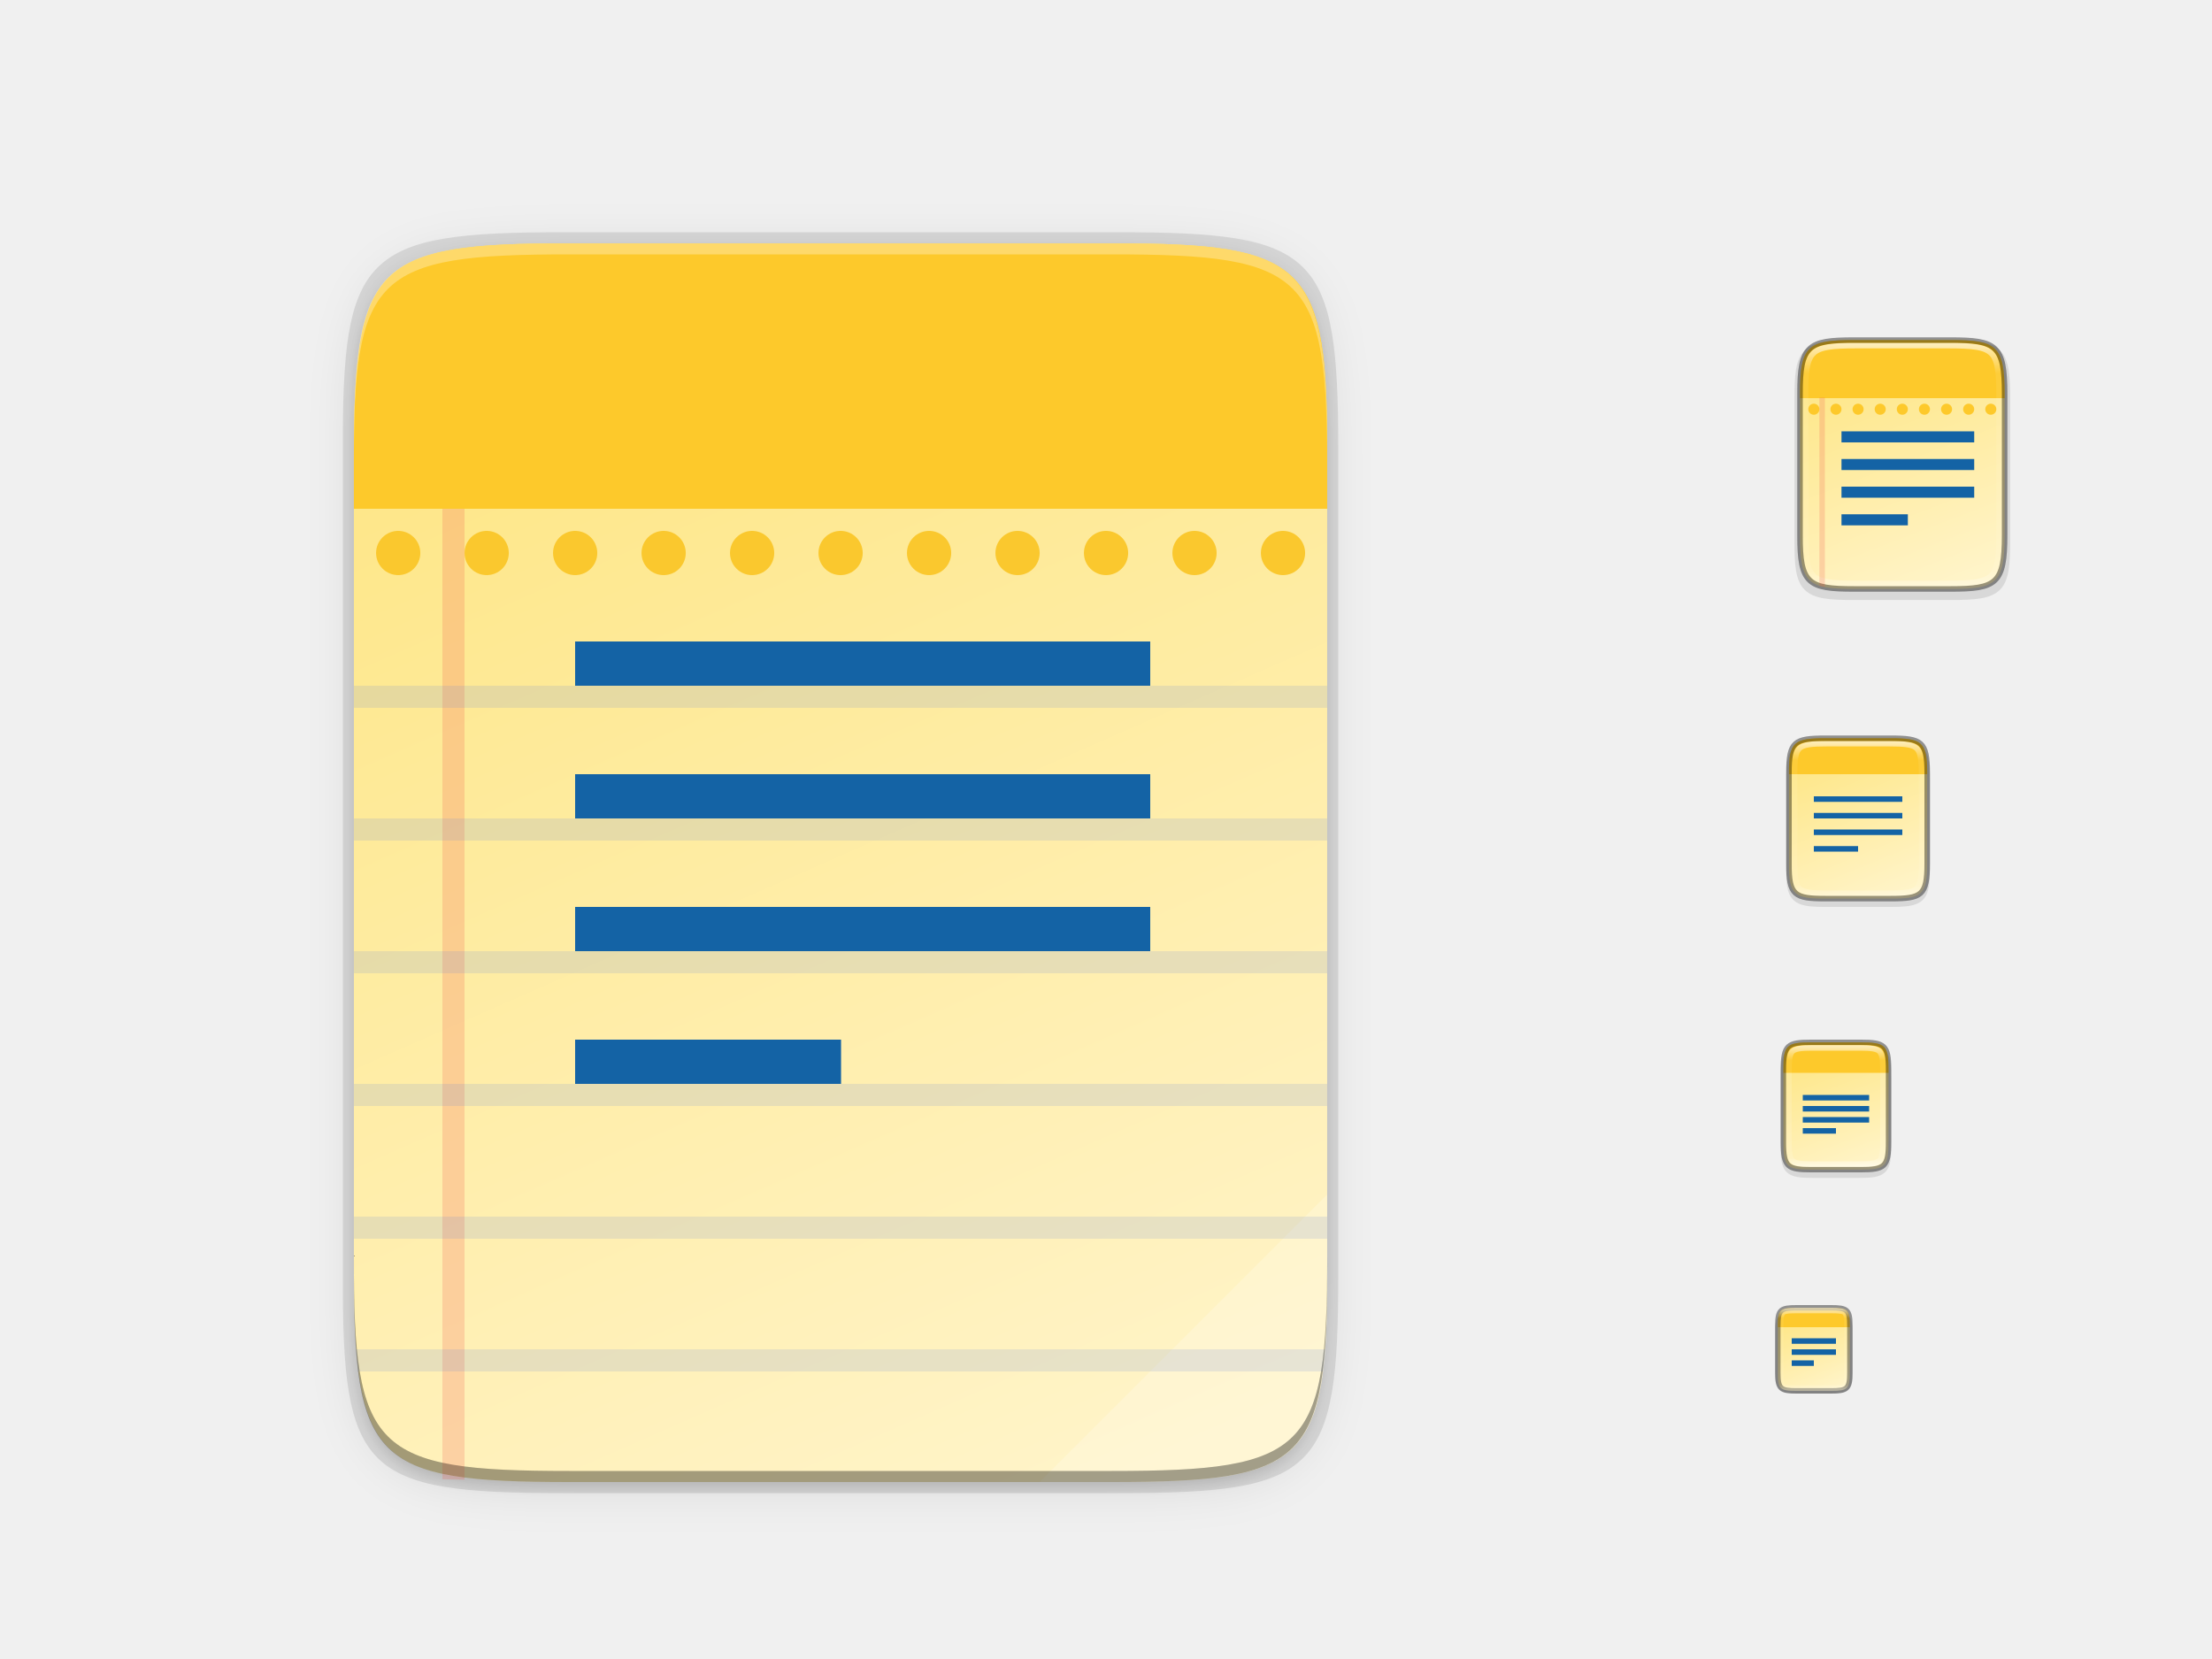
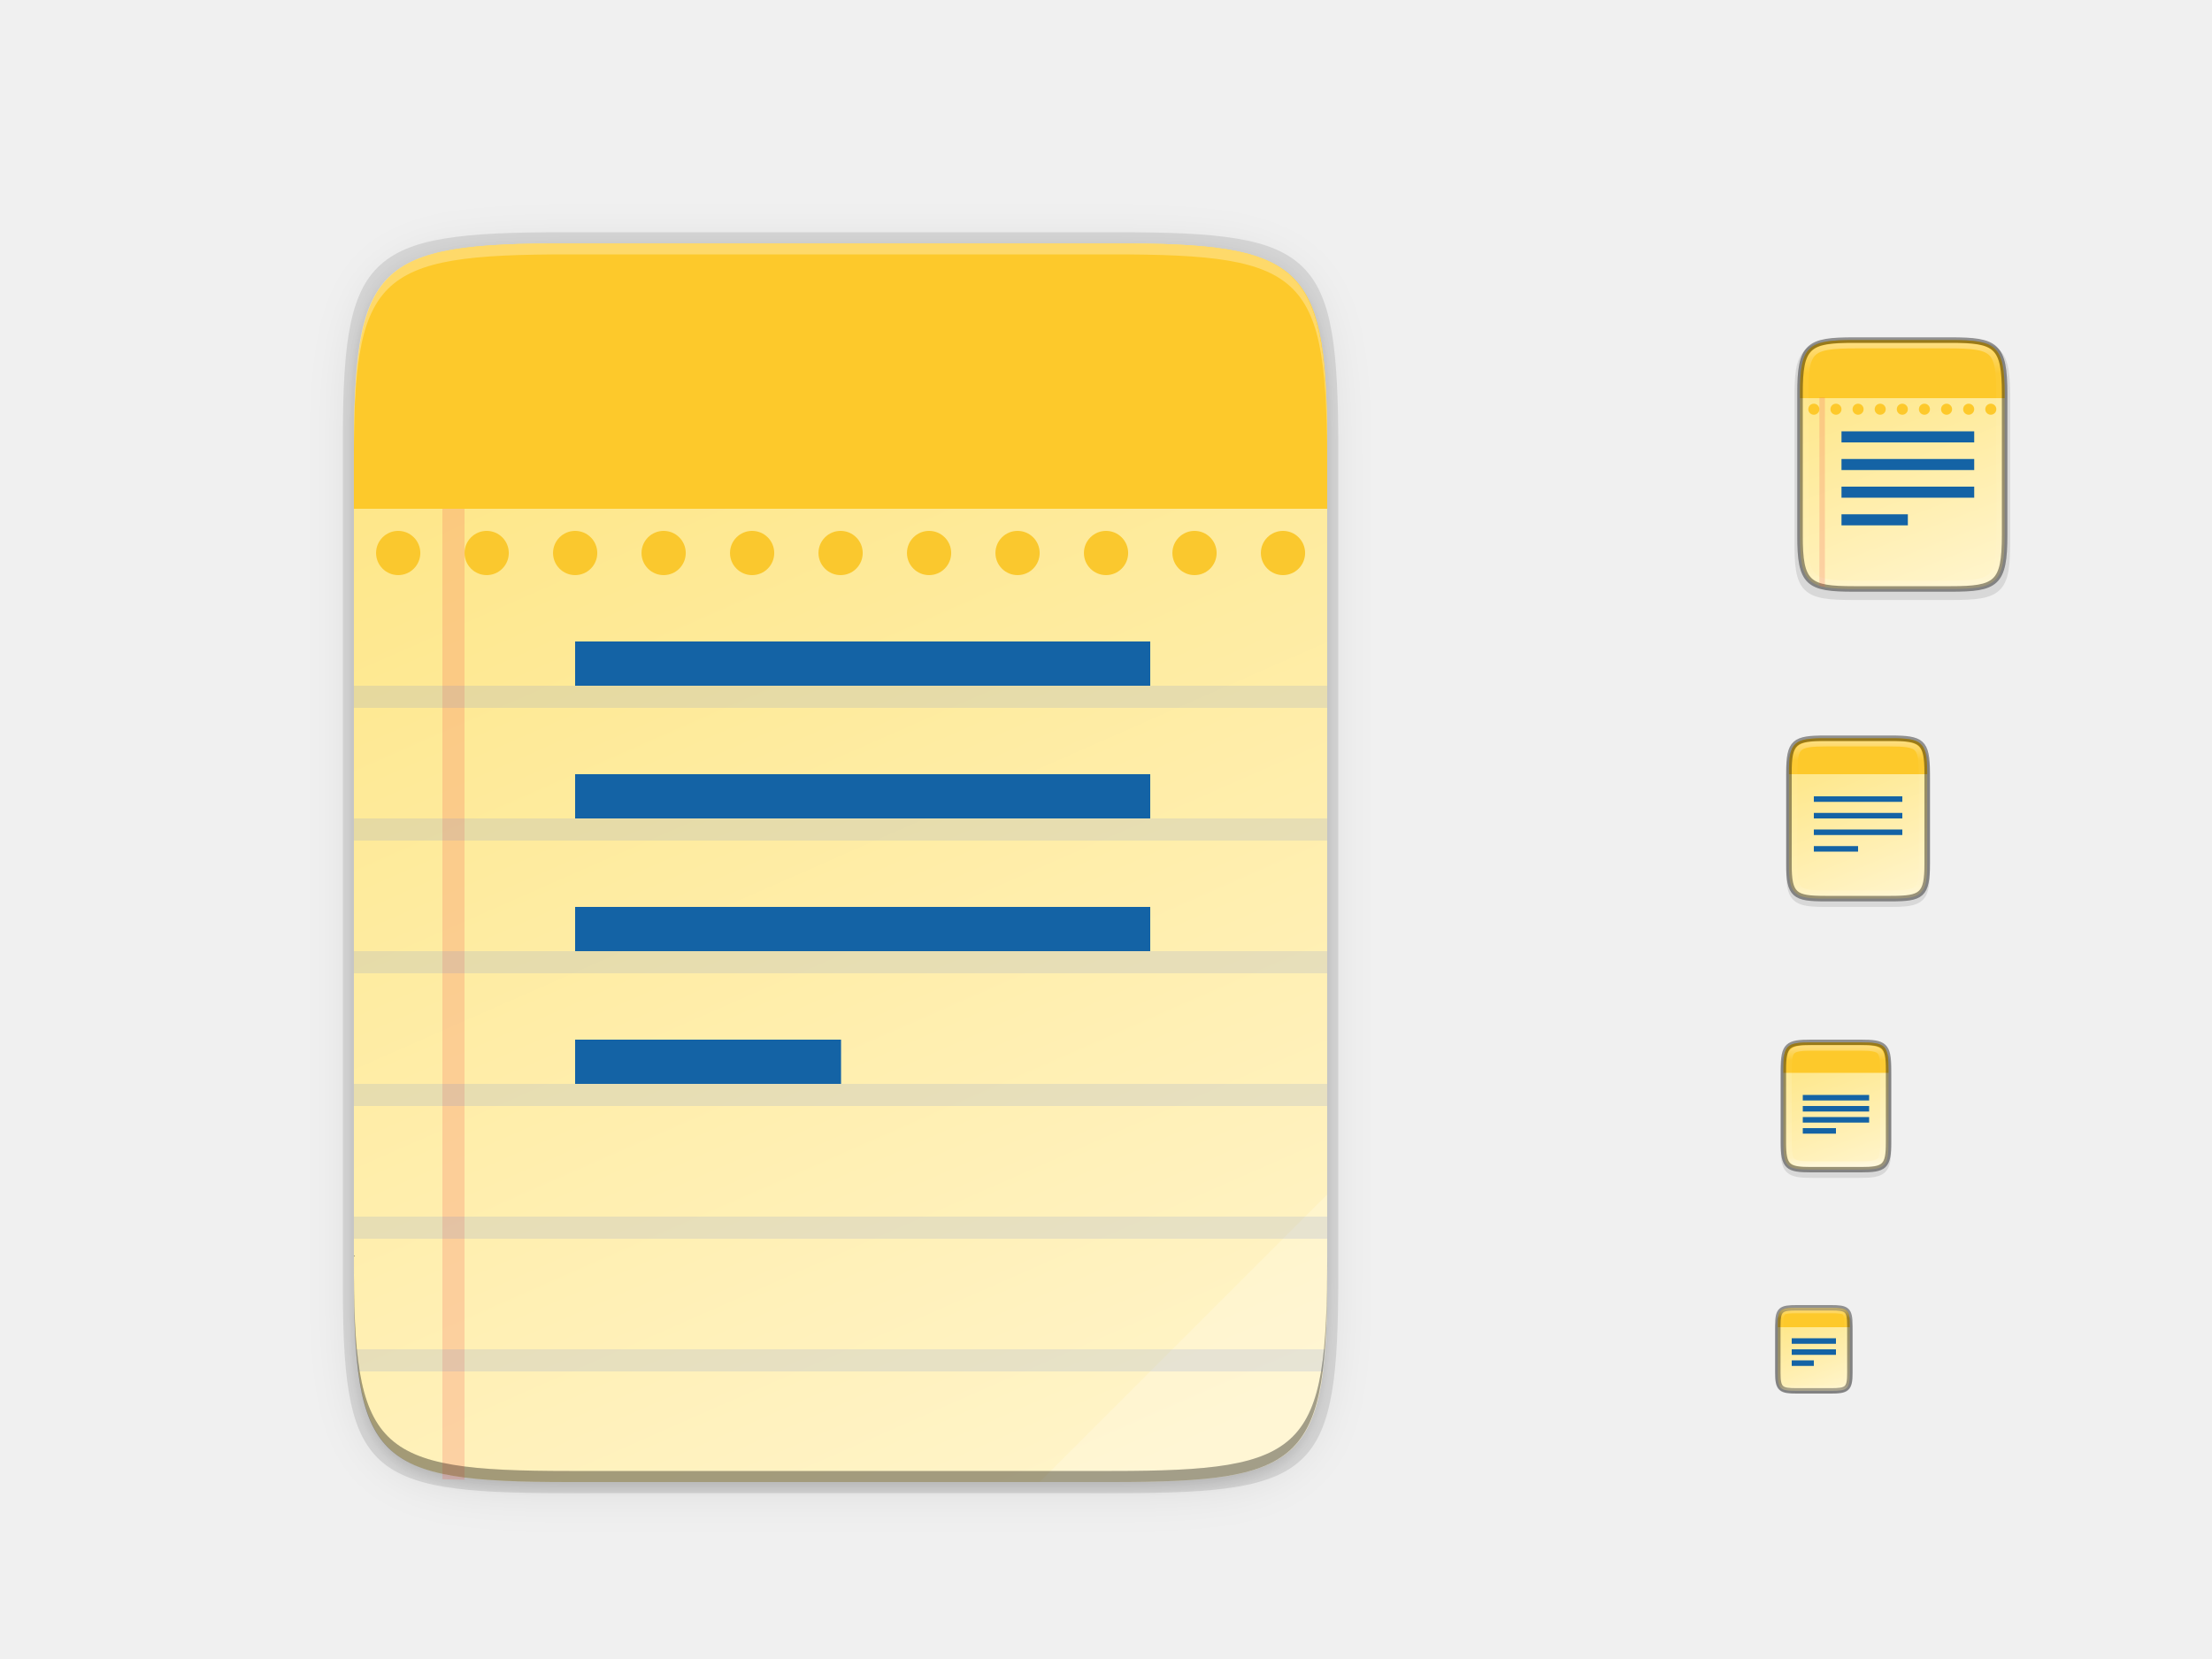
<svg xmlns="http://www.w3.org/2000/svg" xmlns:xlink="http://www.w3.org/1999/xlink" width="400" height="300" id="svg11300" version="1.0" style="display:inline;enable-background:new">
  <defs id="defs3">
    <filter style="color-interpolation-filters:sRGB" id="filter4346" x="-0.014" width="1.029" y="-0.011" height="1.023">
      <feGaussianBlur stdDeviation="2.12" id="feGaussianBlur4348" />
    </filter>
    <filter style="color-interpolation-filters:sRGB" id="filter4380" x="-0.058" width="1.116" y="-0.045" height="1.091">
      <feGaussianBlur stdDeviation="8.48" id="feGaussianBlur4382" />
    </filter>
    <linearGradient id="linearGradient927">
      <stop style="stop-color:#ffffff;stop-opacity:1;" offset="0" id="stop923" />
      <stop id="stop933" offset="0.125" style="stop-color:#ffffff;stop-opacity:0.098" />
      <stop id="stop931" offset="0.925" style="stop-color:#ffffff;stop-opacity:0.098" />
      <stop style="stop-color:#ffffff;stop-opacity:0.498" offset="1" id="stop925" />
    </linearGradient>
    <clipPath clipPathUnits="userSpaceOnUse" id="clipPath994">
      <path style="color:#000000;display:inline;overflow:visible;visibility:visible;fill:#cdcdcd;fill-opacity:1;fill-rule:nonzero;stroke:none;stroke-width:2;stroke-miterlimit:4;stroke-dasharray:none;stroke-opacity:1;marker:none;enable-background:accumulate" d="m 335.731,62 c -8.824,0 -9.774,0.906 -9.73,9.748 V 84 96.252 c -0.043,8.842 0.906,9.748 9.73,9.748 h 16.539 c 8.824,0 9.73,-0.906 9.73,-9.748 V 84 71.748 C 362.001,62.906 361.094,62 352.27,62 Z" id="path996" />
    </clipPath>
    <linearGradient xlink:href="#linearGradient927" id="linearGradient1004" x1="344" y1="62" x2="344" y2="106" gradientUnits="userSpaceOnUse" />
    <linearGradient xlink:href="#linearGradient4221" id="linearGradient916" gradientUnits="userSpaceOnUse" gradientTransform="matrix(0,-0.05921519,0.05978336,0,313.2699,214.6363)" x1="441.379" y1="240.303" x2="52.966" y2="386.308" />
    <linearGradient xlink:href="#linearGradient4221" id="linearGradient920" gradientUnits="userSpaceOnUse" gradientTransform="matrix(0,-0.0386186,0.03904659,0,315.4715,253.5455)" x1="441.379" y1="240.282" x2="52.965" y2="401.43" />
    <clipPath clipPathUnits="userSpaceOnUse" id="clipPath971">
      <path style="color:#000000;display:inline;overflow:visible;visibility:visible;opacity:1;fill:#46a926;fill-opacity:1;fill-rule:nonzero;stroke:none;stroke-width:2;stroke-miterlimit:4;stroke-dasharray:none;stroke-opacity:1;marker:none;enable-background:accumulate" d="m 327.865,189 c -4.412,0 -4.887,0.453 -4.865,4.874 V 200 206.126 C 322.978,210.547 323.453,211 327.865,211 h 8.27 C 340.547,211 341,210.547 341,206.126 V 200 193.874 C 341,189.453 340.547,189 336.135,189 Z" id="path973" />
    </clipPath>
    <linearGradient xlink:href="#linearGradient927" id="linearGradient981" x1="332" y1="189" x2="332" y2="211" gradientUnits="userSpaceOnUse" />
    <clipPath clipPathUnits="userSpaceOnUse" id="clipPath983">
      <path id="path985" d="m 325.096,237 c -2.808,0 -3.11,0.288 -3.096,3.102 V 244 v 3.898 c -0.014,2.813 0.288,3.102 3.096,3.102 h 5.808 C 333.712,251 334,250.712 334,247.898 V 244 240.102 C 334,237.288 333.712,237 330.904,237 Z" style="color:#000000;display:inline;overflow:visible;visibility:visible;opacity:1;fill:#46a926;fill-opacity:1;fill-rule:nonzero;stroke:none;stroke-width:2;stroke-miterlimit:4;stroke-dasharray:none;stroke-opacity:1;marker:none;enable-background:accumulate" />
    </clipPath>
    <linearGradient xlink:href="#linearGradient927" id="linearGradient993" x1="328" y1="237" x2="328" y2="251" gradientUnits="userSpaceOnUse" />
    <linearGradient xlink:href="#linearGradient4221" id="linearGradient3194" x1="335.232" y1="61.5" x2="352.27" y2="106" gradientUnits="userSpaceOnUse" />
    <linearGradient xlink:href="#linearGradient927" id="linearGradient1004-8" x1="344" y1="62" x2="344" y2="106" gradientUnits="userSpaceOnUse" />
    <clipPath clipPathUnits="userSpaceOnUse" id="clipPath994-1">
      <path style="color:#000000;display:inline;overflow:visible;visibility:visible;fill:#cdcdcd;fill-opacity:1;fill-rule:nonzero;stroke:none;stroke-width:2;stroke-miterlimit:4;stroke-dasharray:none;stroke-opacity:1;marker:none;enable-background:accumulate" d="m 335.731,62 c -8.824,0 -9.774,0.906 -9.73,9.748 V 84 96.252 c -0.043,8.842 0.906,9.748 9.73,9.748 h 16.539 c 8.824,0 9.73,-0.906 9.73,-9.748 V 84 71.748 C 362.001,62.906 361.094,62 352.27,62 Z" id="path996-8" />
    </clipPath>
    <linearGradient xlink:href="#linearGradient4221" id="linearGradient3257" x1="330.075" y1="133.5" x2="341.926" y2="162.5" gradientUnits="userSpaceOnUse" />
    <linearGradient xlink:href="#linearGradient4221" id="linearGradient7182" x1="101.812" y1="42" x2="201.072" y2="268" gradientUnits="userSpaceOnUse" />
    <clipPath clipPathUnits="userSpaceOnUse" id="clipPath994-6">
      <path style="color:#000000;display:inline;overflow:visible;visibility:visible;fill:#cdcdcd;fill-opacity:1;fill-rule:nonzero;stroke:none;stroke-width:2;stroke-miterlimit:4;stroke-dasharray:none;stroke-opacity:1;marker:none;enable-background:accumulate" d="m 335.731,62 c -8.824,0 -9.774,0.906 -9.73,9.748 V 84 96.252 c -0.043,8.842 0.906,9.748 9.73,9.748 h 16.539 c 8.824,0 9.73,-0.906 9.73,-9.748 V 84 71.748 C 362.001,62.906 361.094,62 352.27,62 Z" id="path996-1" />
    </clipPath>
    <clipPath clipPathUnits="userSpaceOnUse" id="clipPath971-4">
      <path style="color:#000000;display:inline;overflow:visible;visibility:visible;opacity:1;fill:#46a926;fill-opacity:1;fill-rule:nonzero;stroke:none;stroke-width:2;stroke-miterlimit:4;stroke-dasharray:none;stroke-opacity:1;marker:none;enable-background:accumulate" d="m 327.865,189 c -4.412,0 -4.887,0.453 -4.865,4.874 V 200 206.126 C 322.978,210.547 323.453,211 327.865,211 h 8.27 C 340.547,211 341,210.547 341,206.126 V 200 193.874 C 341,189.453 340.547,189 336.135,189 Z" id="path973-6" />
    </clipPath>
    <linearGradient xlink:href="#linearGradient927" id="linearGradient9916" gradientUnits="userSpaceOnUse" x1="344" y1="62" x2="344" y2="106" />
    <linearGradient xlink:href="#linearGradient927" id="linearGradient9918" gradientUnits="userSpaceOnUse" x1="332" y1="189" x2="332" y2="211" />
    <linearGradient id="linearGradient4221">
      <stop style="stop-color:#fee581;stop-opacity:1" offset="0" id="stop4223" />
      <stop style="stop-color:#fff4c9;stop-opacity:1" offset="1" id="stop4225" />
    </linearGradient>
  </defs>
  <g style="display:inline" id="layer1">
    <g style="display:none" id="layer7">
      <text y="-8.255" xml:space="preserve" x="19.007" style="font-style:normal;font-variant:normal;font-weight:normal;font-stretch:normal;line-height:0%;font-family:'DejaVu Sans';-inkscape-font-specification:'DejaVu Sans';display:inline;fill:#000000;fill-opacity:1;stroke:none;enable-background:new" id="context">
        <tspan style="font-style:normal;font-variant:normal;font-weight:normal;font-stretch:normal;font-size:18px;line-height:1.25;font-family:'DejaVu Sans';-inkscape-font-specification:'DejaVu Sans'" y="-8.255" x="19.007" id="tspan3933">apps</tspan>
      </text>
      <text y="-8.255" xml:space="preserve" x="146.488" style="font-style:normal;font-variant:normal;font-weight:bold;font-stretch:normal;line-height:0%;font-family:'DejaVu Sans';-inkscape-font-specification:'DejaVu Sans Bold';text-align:start;writing-mode:lr-tb;text-anchor:start;display:inline;fill:#000000;fill-opacity:1;stroke:none;enable-background:new" id="icon-name">
        <tspan style="font-style:normal;font-variant:normal;font-weight:bold;font-stretch:normal;font-size:18px;line-height:1.25;font-family:'DejaVu Sans';-inkscape-font-specification:'DejaVu Sans Bold'" y="-8.255" x="146.488" id="tspan3937">notes-app</tspan>
      </text>
      <rect style="display:inline;overflow:visible;visibility:visible;fill:#cdcdcd;fill-opacity:1;fill-rule:nonzero;stroke:none;stroke-width:2;marker:none;enable-background:accumulate" id="rect16x16" width="16" height="16" x="320" y="236" />
      <rect style="display:inline;overflow:visible;visibility:visible;fill:#cdcdcd;fill-opacity:1;fill-rule:nonzero;stroke:none;stroke-width:2;marker:none;enable-background:accumulate" id="rect24x24" width="24" height="24" x="320" y="188" />
      <rect style="display:inline;overflow:visible;visibility:visible;fill:#cdcdcd;fill-opacity:1;fill-rule:nonzero;stroke:none;stroke-width:2;marker:none;enable-background:accumulate" id="rect32x32" width="32" height="32" x="320" y="132" />
      <rect y="60" x="320" height="48" width="48" id="rect48x48" style="display:inline;overflow:visible;visibility:visible;fill:#cdcdcd;fill-opacity:1;fill-rule:nonzero;stroke:none;stroke-width:2;marker:none;enable-background:accumulate" />
      <rect style="display:inline;overflow:visible;visibility:visible;fill:#cdcdcd;fill-opacity:1;fill-rule:nonzero;stroke:none;stroke-width:2;marker:none;enable-background:accumulate" id="rect3951" width="256" height="256" x="24" y="28" />
      <path id="path990" d="m 335.731,62 c -8.824,0 -9.774,0.906 -9.73,9.748 V 84 96.252 c -0.043,8.842 0.906,9.748 9.73,9.748 h 16.539 c 8.824,0 9.73,-0.906 9.73,-9.748 V 84 71.748 C 362.001,62.906 361.094,62 352.27,62 Z" style="color:#000000;display:inline;overflow:visible;visibility:visible;opacity:0.7;fill:none;fill-opacity:1;fill-rule:nonzero;stroke:url(#linearGradient1004);stroke-width:2;stroke-miterlimit:4;stroke-dasharray:none;stroke-opacity:1;marker:none;enable-background:accumulate" clip-path="url(#clipPath994)" />
    </g>
    <g id="layer8" style="display:inline">
      <path style="color:#000000;font-style:normal;font-variant:normal;font-weight:normal;font-stretch:normal;font-size:medium;line-height:normal;font-family:sans-serif;font-variant-ligatures:normal;font-variant-position:normal;font-variant-caps:normal;font-variant-numeric:normal;font-variant-alternates:normal;font-feature-settings:normal;text-indent:0;text-align:start;text-decoration:none;text-decoration-line:none;text-decoration-style:solid;text-decoration-color:#000000;letter-spacing:normal;word-spacing:normal;text-transform:none;writing-mode:lr-tb;direction:ltr;text-orientation:mixed;dominant-baseline:auto;baseline-shift:baseline;text-anchor:start;white-space:normal;shape-padding:0;clip-rule:nonzero;display:inline;overflow:visible;visibility:visible;opacity:0.1;isolation:auto;mix-blend-mode:normal;color-interpolation:sRGB;color-interpolation-filters:linearRGB;solid-color:#000000;solid-opacity:1;vector-effect:none;fill:#000000;fill-opacity:1;fill-rule:nonzero;stroke:none;stroke-width:2;stroke-linecap:butt;stroke-linejoin:miter;stroke-miterlimit:4;stroke-dasharray:none;stroke-dashoffset:0;stroke-opacity:1;marker:none;color-rendering:auto;image-rendering:auto;shape-rendering:auto;text-rendering:auto;enable-background:accumulate" d="m 327.865,189 c -1.12,0 -2.015,0.024 -2.791,0.154 -0.776,0.13 -1.48,0.388 -2.01,0.916 -0.53,0.528 -0.791,1.237 -0.92,2.014 -0.129,0.777 -0.15,1.672 -0.145,2.795 V 201 v 6.125 c -0.005,1.121 0.016,2.015 0.145,2.791 0.129,0.777 0.39,1.485 0.92,2.014 0.53,0.528 1.234,0.786 2.01,0.916 0.776,0.13 1.671,0.154 2.791,0.154 h 8.27 c 1.12,0 2.013,-0.024 2.787,-0.154 0.774,-0.13 1.48,-0.389 2.008,-0.918 0.528,-0.529 0.786,-1.234 0.916,-2.01 C 341.976,209.143 342,208.247 342,207.125 V 201 194.875 c 0,-1.122 -0.024,-2.018 -0.154,-2.793 -0.13,-0.775 -0.388,-1.481 -0.916,-2.01 -0.528,-0.529 -1.233,-0.788 -2.008,-0.918 C 338.147,189.024 337.255,189 336.135,189 Z" id="path995" />
      <path style="color:#000000;font-style:normal;font-variant:normal;font-weight:normal;font-stretch:normal;font-size:medium;line-height:normal;font-family:sans-serif;font-variant-ligatures:normal;font-variant-position:normal;font-variant-caps:normal;font-variant-numeric:normal;font-variant-alternates:normal;font-feature-settings:normal;text-indent:0;text-align:start;text-decoration:none;text-decoration-line:none;text-decoration-style:solid;text-decoration-color:#000000;letter-spacing:normal;word-spacing:normal;text-transform:none;writing-mode:lr-tb;direction:ltr;text-orientation:mixed;dominant-baseline:auto;baseline-shift:baseline;text-anchor:start;white-space:normal;shape-padding:0;clip-rule:nonzero;display:inline;overflow:visible;visibility:visible;opacity:0.1;isolation:auto;mix-blend-mode:normal;color-interpolation:sRGB;color-interpolation-filters:linearRGB;solid-color:#000000;solid-opacity:1;vector-effect:none;fill:#000000;fill-opacity:1;fill-rule:nonzero;stroke:none;stroke-width:2;stroke-linecap:butt;stroke-linejoin:miter;stroke-miterlimit:4;stroke-dasharray:none;stroke-dashoffset:0;stroke-opacity:1;marker:none;color-rendering:auto;image-rendering:auto;shape-rendering:auto;text-rendering:auto;enable-background:accumulate" d="m 325.096,237 c -0.719,0 -1.302,0.014 -1.836,0.104 -0.534,0.09 -1.068,0.276 -1.477,0.684 -0.408,0.407 -0.597,0.943 -0.686,1.479 -0.089,0.535 -0.101,1.12 -0.098,1.842 V 244 v 3.898 c -0.003,0.718 0.009,1.302 0.098,1.836 0.089,0.535 0.277,1.071 0.686,1.479 0.408,0.407 0.942,0.594 1.477,0.684 0.534,0.09 1.117,0.104 1.836,0.104 h 5.809 c 0.719,0 1.301,-0.014 1.834,-0.104 0.533,-0.09 1.068,-0.278 1.475,-0.686 0.407,-0.408 0.594,-0.943 0.684,-1.477 C 334.986,249.201 335,248.619 335,247.898 V 244 241.102 c 0,-0.72 -0.014,-1.302 -0.104,-1.836 -0.089,-0.534 -0.277,-1.069 -0.684,-1.477 -0.407,-0.408 -0.941,-0.596 -1.475,-0.686 C 332.205,237.014 331.623,237 330.904,237 Z" id="path997" />
      <path style="color:#000000;font-style:normal;font-variant:normal;font-weight:normal;font-stretch:normal;font-size:medium;line-height:normal;font-family:sans-serif;font-variant-ligatures:normal;font-variant-position:normal;font-variant-caps:normal;font-variant-numeric:normal;font-variant-alternates:normal;font-feature-settings:normal;text-indent:0;text-align:start;text-decoration:none;text-decoration-line:none;text-decoration-style:solid;text-decoration-color:#000000;letter-spacing:normal;word-spacing:normal;text-transform:none;writing-mode:lr-tb;direction:ltr;text-orientation:mixed;dominant-baseline:auto;baseline-shift:baseline;text-anchor:start;white-space:normal;shape-padding:0;clip-rule:nonzero;display:inline;overflow:visible;visibility:visible;opacity:0.1;isolation:auto;mix-blend-mode:normal;color-interpolation:sRGB;color-interpolation-filters:linearRGB;solid-color:#000000;solid-opacity:1;vector-effect:none;fill:#000000;fill-opacity:1;fill-rule:nonzero;stroke:none;stroke-width:2;stroke-linecap:butt;stroke-linejoin:miter;stroke-miterlimit:4;stroke-dasharray:none;stroke-dashoffset:0;stroke-opacity:1;marker:none;color-rendering:auto;image-rendering:auto;shape-rendering:auto;text-rendering:auto;enable-background:accumulate" d="m 330.193,134 c -1.421,0 -2.549,0.031 -3.506,0.191 -0.957,0.161 -1.791,0.473 -2.412,1.092 -0.621,0.619 -0.936,1.456 -1.096,2.414 -0.159,0.958 -0.187,2.087 -0.18,3.512 V 149 v 7.797 c -0.007,1.421 0.021,2.55 0.18,3.506 0.159,0.958 0.475,1.795 1.096,2.414 0.621,0.619 1.455,0.931 2.412,1.092 0.957,0.161 2.085,0.191 3.506,0.191 h 11.615 c 1.421,0 2.547,-0.031 3.502,-0.191 0.955,-0.161 1.788,-0.474 2.406,-1.094 0.618,-0.62 0.931,-1.454 1.092,-2.41 C 348.969,159.348 349,158.221 349,156.797 V 149 141.203 c 0,-1.424 -0.031,-2.551 -0.191,-3.508 -0.16,-0.957 -0.473,-1.791 -1.092,-2.41 -0.618,-0.62 -1.451,-0.933 -2.406,-1.094 C 344.355,134.031 343.23,134 341.809,134 Z" id="path999" />
      <path style="color:#000000;font-style:normal;font-variant:normal;font-weight:normal;font-stretch:normal;font-size:medium;line-height:normal;font-family:sans-serif;font-variant-ligatures:normal;font-variant-position:normal;font-variant-caps:normal;font-variant-numeric:normal;font-variant-alternates:normal;font-feature-settings:normal;text-indent:0;text-align:start;text-decoration:none;text-decoration-line:none;text-decoration-style:solid;text-decoration-color:#000000;letter-spacing:normal;word-spacing:normal;text-transform:none;writing-mode:lr-tb;direction:ltr;text-orientation:mixed;dominant-baseline:auto;baseline-shift:baseline;text-anchor:start;white-space:normal;shape-padding:0;clip-rule:nonzero;display:inline;overflow:visible;visibility:visible;opacity:0.1;isolation:auto;mix-blend-mode:normal;color-interpolation:sRGB;color-interpolation-filters:linearRGB;solid-color:#000000;solid-opacity:1;vector-effect:none;fill:#000000;fill-opacity:1;fill-rule:nonzero;stroke:none;stroke-width:2;stroke-linecap:butt;stroke-linejoin:miter;stroke-miterlimit:4;stroke-dasharray:none;stroke-dashoffset:0;stroke-opacity:1;marker:none;color-rendering:auto;image-rendering:auto;shape-rendering:auto;text-rendering:auto;enable-background:accumulate" d="m 335.231,61.5 c -2.223,0 -3.974,0.051 -5.414,0.293 -1.44,0.242 -2.619,0.695 -3.482,1.557 -0.863,0.861 -1.319,2.039 -1.559,3.48 -0.24,1.441 -0.286,3.195 -0.275,5.424 V 85 97.752 c -0.011,2.225 0.036,3.979 0.275,5.418 0.24,1.441 0.695,2.619 1.559,3.48 0.863,0.861 2.042,1.315 3.482,1.557 1.44,0.242 3.191,0.293 5.414,0.293 h 17.539 c 2.223,0 3.973,-0.051 5.41,-0.293 1.437,-0.242 2.612,-0.697 3.473,-1.559 0.86,-0.862 1.313,-2.039 1.555,-3.479 0.241,-1.44 0.293,-3.19 0.293,-5.418 V 85 72.248 c 0,-2.228 -0.051,-3.978 -0.293,-5.418 -0.241,-1.44 -0.694,-2.617 -1.555,-3.479 -0.86,-0.862 -2.035,-1.317 -3.473,-1.559 -1.437,-0.242 -3.187,-0.293 -5.41,-0.293 z" id="path1020" />
      <path style="color:#000000;display:inline;overflow:visible;visibility:visible;fill:url(#linearGradient3194);fill-opacity:1.0;fill-rule:nonzero;stroke:none;stroke-width:1;marker:none;enable-background:accumulate" d="m 335.232,61.5 c -8.232,0 -9.774,0.906 -9.73,9.748 V 84 96.752 c -0.043,8.842 1.499,9.748 9.73,9.748 h 17.539 c 8.229,0 9.73,-0.906 9.73,-9.748 V 84 71.248 c 0,-8.842 -1.501,-9.748 -9.73,-9.748 z" id="path964" />
      <path style="color:#000000;display:inline;overflow:visible;visibility:visible;opacity:0.1;fill:#000000;fill-opacity:1;fill-rule:nonzero;stroke:none;stroke-width:2;marker:none;filter:url(#filter4346);enable-background:accumulate" d="M 189.843,74 C 119.25,74 111.654,81.251 112,151.987 V 298 444.013 C 111.654,514.749 119.25,522 189.843,522 H 386.157 C 456.75,522 462.163,514.726 464,444.013 V 298 151.987 C 464,81.25 456.75,74 386.157,74 Z" id="rect4158-9" transform="matrix(0.5,0,0,0.5,8,8)" />
      <path id="path4350" d="M 189.843,74 C 119.25,74 111.654,81.251 112,151.987 V 298 444.013 C 111.654,514.749 119.25,522 189.843,522 H 386.157 C 456.75,522 464,514.75 464,444.013 V 298 151.987 C 464,81.25 456.75,74 386.157,74 Z" style="color:#000000;display:inline;overflow:visible;visibility:visible;opacity:0.1;fill:#000000;fill-opacity:1;fill-rule:nonzero;stroke:none;stroke-width:2;marker:none;filter:url(#filter4380);enable-background:accumulate" transform="matrix(0.5,0,0,0.5,8,8)" />
      <path style="color:#000000;display:inline;overflow:visible;visibility:visible;opacity:0.1;fill:#000000;fill-opacity:1;fill-rule:nonzero;stroke:none;stroke-width:1.02;marker:none;enable-background:accumulate" d="M 101.812,42 C 65.713,42 61.829,45.69 62.006,81.69 V 156 230.31 C 61.829,266.31 65.713,270 101.812,270 h 100.387 c 36.099,0 39.806,-3.69 39.806,-39.69 V 156 81.69 C 242.005,45.69 238.298,42 202.199,42 Z" id="rect4158-7" />
      <path style="color:#000000;display:inline;overflow:visible;visibility:visible;fill:url(#linearGradient7182);fill-opacity:1.0;fill-rule:nonzero;stroke:none;stroke-width:1;marker:none;enable-background:accumulate" d="m 201.073,44 c 35.297,0 39.095,3.625 38.922,38.994 V 156 229.006 C 240.168,264.375 236.37,268 201.073,268 H 102.916 C 67.62,268 63.995,264.375 63.995,229.006 V 156 82.994 C 63.995,47.625 67.62,44 102.916,44 Z" id="rect4158" />
      <path style="color:#000000;display:inline;overflow:visible;visibility:visible;opacity:0.2;fill:#ffffff;fill-opacity:1;fill-rule:nonzero;stroke:none;stroke-width:1;marker:none;enable-background:accumulate" d="M 239.994,216.006 188,268 h 13.072 c 35.297,0 39.095,-3.626 38.922,-38.994 z" id="rect4158-6" />
      <path id="path914" d="m 327.636,188.5 c -4.657,0 -5.158,0.474 -5.135,5.096 v 6.404 6.404 c -0.023,4.622 0.478,5.096 5.135,5.096 h 8.729 c 4.657,0 5.135,-0.474 5.135,-5.096 v -6.404 -6.404 c 0,-4.622 -0.478,-5.096 -5.135,-5.096 z" style="color:#000000;display:inline;overflow:visible;visibility:visible;fill:url(#linearGradient916);fill-opacity:1.0;fill-rule:nonzero;stroke:none;stroke-width:1;marker:none;enable-background:accumulate" />
      <path style="color:#000000;display:inline;overflow:visible;visibility:visible;fill:url(#linearGradient920);fill-opacity:1.0;fill-rule:nonzero;stroke:none;stroke-width:1;marker:none;enable-background:accumulate" d="m 324.854,236.5 c -3.042,0 -3.369,0.309 -3.354,3.323 v 4.177 4.177 c -0.015,3.014 0.312,3.323 3.354,3.323 h 6.291 c 3.042,0 3.354,-0.309 3.354,-3.323 v -4.177 -4.177 c 0,-3.014 -0.312,-3.323 -3.354,-3.323 z" id="path918" />
      <path style="display:inline;enable-background:new;opacity:1;fill:#fdc92b;fill-opacity:1;stroke:none;stroke-width:2.619;stroke-linecap:round;stroke-linejoin:round;stroke-miterlimit:4;stroke-dasharray:none;stroke-dashoffset:0;stroke-opacity:1" d="M 324.855 236.5 C 321.814 236.5 321.485 236.81 321.5 239.824 L 321.5 240 L 334.5 240 L 334.5 239.824 C 334.5 236.81 334.188 236.5 331.146 236.5 L 324.855 236.5 z " id="path923" />
      <path style="color:#000000;display:inline;overflow:visible;visibility:visible;fill:url(#linearGradient3257);fill-opacity:1.0;fill-rule:nonzero;stroke:none;stroke-width:1;marker:none;enable-background:accumulate" d="m 330.075,133.5 c -5.562,0 -6.604,0.584 -6.574,6.282 v 8.218 8.218 c -0.029,5.698 1.013,6.282 6.574,6.282 h 11.85 c 5.56,0 6.574,-0.584 6.574,-6.282 v -8.218 -8.218 c 0,-5.698 -1.014,-6.282 -6.574,-6.282 z" id="path964-7" />
      <path style="display:inline;opacity:1;fill:#fdc92b;fill-opacity:1;stroke:none;stroke-width:2.353;stroke-linecap:round;stroke-linejoin:round;stroke-miterlimit:4;stroke-dasharray:none;stroke-dashoffset:0;stroke-opacity:1;enable-background:new" d="M 330.074 133.5 C 324.512 133.5 323.471 134.085 323.5 139.783 L 323.5 140 L 348.5 140 L 348.5 139.783 C 348.5 134.085 347.486 133.5 341.926 133.5 L 330.074 133.5 z " id="path913" />
-       <path transform="matrix(0.6666418,0,0,0.6363636,106.6752,94.54545)" id="path990-8" d="m 335.731,62 c -8.824,0 -9.774,0.906 -9.73,9.748 V 84 96.252 c -0.043,8.842 0.906,9.748 9.73,9.748 h 16.539 c 8.824,0 9.73,-0.906 9.73,-9.748 V 84 71.748 C 362.001,62.906 361.094,62 352.27,62 Z" style="color:#000000;display:inline;overflow:visible;visibility:visible;opacity:0.7;fill:none;fill-opacity:1;fill-rule:nonzero;stroke:url(#linearGradient1004-8);stroke-width:3.071;stroke-miterlimit:4;stroke-dasharray:none;stroke-opacity:1;marker:none;enable-background:accumulate" clip-path="url(#clipPath994-1)" />
+       <path transform="matrix(0.6666418,0,0,0.6363636,106.6752,94.54545)" id="path990-8" d="m 335.731,62 c -8.824,0 -9.774,0.906 -9.73,9.748 V 84 96.252 c -0.043,8.842 0.906,9.748 9.73,9.748 h 16.539 c 8.824,0 9.73,-0.906 9.73,-9.748 V 84 71.748 C 362.001,62.906 361.094,62 352.27,62 Z" style="color:#000000;display:inline;overflow:visible;visibility:visible;opacity:0.4;fill:none;fill-opacity:1;fill-rule:nonzero;stroke:url(#linearGradient1004-8);stroke-width:3.071;stroke-miterlimit:4;stroke-dasharray:none;stroke-opacity:1;marker:none;enable-background:accumulate" clip-path="url(#clipPath994-1)" />
      <path style="color:#000000;display:inline;overflow:visible;visibility:visible;opacity:0.4;fill:none;fill-opacity:1;fill-rule:nonzero;stroke:#000000;stroke-width:1;stroke-miterlimit:4;stroke-dasharray:none;stroke-opacity:1;marker:none;enable-background:accumulate" d="m 330.075,133.5 c -5.562,0 -6.604,0.584 -6.574,6.282 v 8.218 8.218 c -0.029,5.698 1.013,6.282 6.574,6.282 h 11.85 c 5.56,0 6.574,-0.584 6.574,-6.282 v -8.218 -8.218 c 0,-5.698 -1.014,-6.282 -6.574,-6.282 z" id="path958-1" />
      <path id="path935" d="m 327.865,189 c -4.412,0 -4.887,0.453 -4.865,4.874 V 200 206.126 C 322.978,210.547 323.453,211 327.865,211 h 8.27 C 340.547,211 341,210.547 341,206.126 V 200 193.874 C 341,189.453 340.547,189 336.135,189 Z" style="color:#000000;display:inline;overflow:visible;visibility:visible;opacity:0.7;fill:none;fill-opacity:1;fill-rule:nonzero;stroke:url(#linearGradient981);stroke-width:2;stroke-miterlimit:4;stroke-dasharray:none;stroke-opacity:1;marker:none;enable-background:accumulate" clip-path="url(#clipPath971)" />
      <path style="color:#000000;display:inline;overflow:visible;visibility:visible;opacity:0.2;fill:#000000;fill-opacity:1;fill-rule:nonzero;stroke:none;stroke-width:1;marker:none;enable-background:accumulate" d="m 102.927,268 c -35.297,0 -39.095,-3.626 -38.922,-38.994 v -2 C 63.832,262.374 67.631,266 102.927,266 h 98.156 c 35.297,0 38.922,-3.626 38.922,-38.994 v 2 C 240.005,264.374 236.38,268 201.084,268 Z" id="path931-8" />
      <path style="display:inline;enable-background:new;opacity:1;fill:#fdc92b;fill-opacity:1;stroke:none;stroke-width:2.667;stroke-linecap:round;stroke-linejoin:round;stroke-miterlimit:4;stroke-dasharray:none;stroke-dashoffset:0;stroke-opacity:1" d="M 327.637 188.5 C 322.98 188.5 322.477 188.974 322.5 193.596 L 322.5 194 L 341.5 194 L 341.5 193.596 C 341.5 188.974 341.022 188.5 336.365 188.5 L 327.637 188.5 z " id="path918-1" />
      <path style="color:#000000;display:inline;overflow:visible;visibility:visible;opacity:0.4;fill:none;fill-opacity:1;fill-rule:nonzero;stroke:#000000;stroke-width:0.977;stroke-miterlimit:4;stroke-dasharray:none;stroke-opacity:1;marker:none;enable-background:accumulate" d="m 336.508,211.512 c 4.232,0 5.025,-0.464 5.003,-4.988 v -6.524 -6.524 c 0.022,-4.524 -0.771,-4.988 -5.003,-4.988 h -9.017 c -4.231,0 -5.003,0.464 -5.003,4.988 v 6.524 6.524 c 0,4.524 0.772,4.988 5.003,4.988 z" id="path958-6" />
      <path style="color:#000000;display:inline;overflow:visible;visibility:visible;opacity:0.4;fill:none;fill-opacity:1;fill-rule:nonzero;stroke:#000000;stroke-width:0.977;stroke-miterlimit:4;stroke-dasharray:none;stroke-opacity:1;marker:none;enable-background:accumulate" d="m 331.087,251.512 c 2.897,0 3.44,-0.303 3.425,-3.255 v -4.257 -4.257 c 0.015,-2.952 -0.528,-3.255 -3.425,-3.255 h -6.173 c -2.897,0 -3.425,0.303 -3.425,3.255 v 4.257 4.257 c 0,2.952 0.528,3.255 3.425,3.255 z" id="path958-6-0" />
      <path style="display:inline;enable-background:new;opacity:1;fill:#fdc92b;fill-opacity:1;stroke:none;stroke-width:2.566;stroke-linecap:round;stroke-linejoin:round;stroke-miterlimit:4;stroke-dasharray:none;stroke-dashoffset:0;stroke-opacity:1" d="M 102.916 44 C 67.619 44 63.994 47.626 63.994 82.994 L 63.994 92 L 239.994 92 L 239.994 82.994 C 240.167 47.626 236.369 44 201.072 44 L 102.916 44 z " id="path1151" />
      <path style="display:inline;enable-background:new;opacity:1;fill:#fdc92b;fill-opacity:1;stroke:none;stroke-width:3.554;stroke-linecap:round;stroke-linejoin:round;stroke-miterlimit:4;stroke-dasharray:none;stroke-dashoffset:0;stroke-opacity:1" d="m 335.232,61.5 c -8.232,0 -9.774,0.906 -9.73,9.748 V 72 H 362.5 V 71.248 C 362.5,62.406 360.999,61.5 352.77,61.5 Z" id="path908" />
-       <path transform="translate(1.2533624e-6,-8.6e-6)" id="path990-7" d="m 335.731,62 c -8.824,0 -9.774,0.906 -9.73,9.748 V 84 96.252 c -0.043,8.842 0.906,9.748 9.73,9.748 h 16.539 c 8.824,0 9.73,-0.906 9.73,-9.748 V 84 71.748 C 362.001,62.906 361.094,62 352.27,62 Z" style="color:#000000;display:inline;overflow:visible;visibility:visible;opacity:0.7;fill:none;fill-opacity:1;fill-rule:nonzero;stroke:url(#linearGradient9916);stroke-width:2;stroke-miterlimit:4;stroke-dasharray:none;stroke-opacity:1;marker:none;enable-background:accumulate" clip-path="url(#clipPath994-6)" />
+       <path transform="translate(1.2533624e-6,-8.6e-6)" id="path990-7" d="m 335.731,62 c -8.824,0 -9.774,0.906 -9.73,9.748 V 84 96.252 c -0.043,8.842 0.906,9.748 9.73,9.748 h 16.539 c 8.824,0 9.73,-0.906 9.73,-9.748 V 84 71.748 C 362.001,62.906 361.094,62 352.27,62 Z" style="color:#000000;display:inline;overflow:visible;visibility:visible;opacity:0.4;fill:none;fill-opacity:1;fill-rule:nonzero;stroke:url(#linearGradient9916);stroke-width:2;stroke-miterlimit:4;stroke-dasharray:none;stroke-opacity:1;marker:none;enable-background:accumulate" clip-path="url(#clipPath994-6)" />
      <path style="color:#000000;display:inline;overflow:visible;visibility:visible;fill:#fdc92b;fill-opacity:1;fill-rule:nonzero;stroke:none;stroke-width:1;marker:none;enable-background:accumulate" d="M 328 73 C 327.448 73 327 73.448 327 74 C 327 74.552 327.448 75 328 75 C 328.552 75 329 74.552 329 74 C 329 73.448 328.552 73 328 73 z M 332 73 C 331.448 73 331 73.448 331 74 C 331 74.552 331.448 75 332 75 C 332.552 75 333 74.552 333 74 C 333 73.448 332.552 73 332 73 z M 336 73 C 335.448 73 335 73.448 335 74 C 335 74.552 335.448 75 336 75 C 336.552 75 337 74.552 337 74 C 337 73.448 336.552 73 336 73 z M 340 73 C 339.448 73 339 73.448 339 74 C 339 74.552 339.448 75 340 75 C 340.552 75 341 74.552 341 74 C 341 73.448 340.552 73 340 73 z M 344 73 C 343.448 73 343 73.448 343 74 C 343 74.552 343.448 75 344 75 C 344.552 75 345 74.552 345 74 C 345 73.448 344.552 73 344 73 z M 348 73 C 347.448 73 347 73.448 347 74 C 347 74.552 347.448 75 348 75 C 348.552 75 349 74.552 349 74 C 349 73.448 348.552 73 348 73 z M 352 73 C 351.448 73 351 73.448 351 74 C 351 74.552 351.448 75 352 75 C 352.552 75 353 74.552 353 74 C 353 73.448 352.552 73 352 73 z M 356 73 C 355.448 73 355 73.448 355 74 C 355 74.552 355.448 75 356 75 C 356.552 75 357 74.552 357 74 C 357 73.448 356.552 73 356 73 z M 360 73 C 359.448 73 359 73.448 359 74 C 359 74.552 359.448 75 360 75 C 360.552 75 361 74.552 361 74 C 361 73.448 360.552 73 360 73 z " id="path964-5" />
-       <path transform="translate(1.2533624e-6,-8.6e-6)" id="path935-5" d="m 327.865,189 c -4.412,0 -4.887,0.453 -4.865,4.874 V 200 206.126 C 322.978,210.547 323.453,211 327.865,211 h 8.27 C 340.547,211 341,210.547 341,206.126 V 200 193.874 C 341,189.453 340.547,189 336.135,189 Z" style="color:#000000;display:inline;overflow:visible;visibility:visible;opacity:0.7;fill:none;fill-opacity:1;fill-rule:nonzero;stroke:url(#linearGradient9918);stroke-width:2;stroke-miterlimit:4;stroke-dasharray:none;stroke-opacity:1;marker:none;enable-background:accumulate" clip-path="url(#clipPath971-4)" />
-       <path style="color:#000000;display:inline;overflow:visible;visibility:visible;opacity:0.7;fill:none;fill-opacity:1;fill-rule:nonzero;stroke:url(#linearGradient993);stroke-width:1.856;stroke-miterlimit:4;stroke-dasharray:none;stroke-opacity:1;marker:none;enable-background:accumulate" d="m 325.096,237 c -2.808,0 -3.11,0.288 -3.096,3.102 V 244 v 3.898 c -0.014,2.813 0.288,3.102 3.096,3.102 h 5.808 C 333.712,251 334,250.712 334,247.898 V 244 240.102 C 334,237.288 333.712,237 330.904,237 Z" id="path937" clip-path="url(#clipPath983)" transform="matrix(1.083333,0,0,1.071429,-27.33329,-17.42857)" />
+       <path transform="translate(1.2533624e-6,-8.6e-6)" id="path935-5" d="m 327.865,189 c -4.412,0 -4.887,0.453 -4.865,4.874 V 200 206.126 C 322.978,210.547 323.453,211 327.865,211 h 8.27 C 340.547,211 341,210.547 341,206.126 V 200 193.874 C 341,189.453 340.547,189 336.135,189 Z" style="color:#000000;display:inline;overflow:visible;visibility:visible;opacity:0.4;fill:none;fill-opacity:1;fill-rule:nonzero;stroke:url(#linearGradient9918);stroke-width:2;stroke-miterlimit:4;stroke-dasharray:none;stroke-opacity:1;marker:none;enable-background:accumulate" clip-path="url(#clipPath971-4)" />
+       <path style="color:#000000;display:inline;overflow:visible;visibility:visible;opacity:0.4;fill:none;fill-opacity:1;fill-rule:nonzero;stroke:url(#linearGradient993);stroke-width:1.856;stroke-miterlimit:4;stroke-dasharray:none;stroke-opacity:1;marker:none;enable-background:accumulate" d="m 325.096,237 c -2.808,0 -3.11,0.288 -3.096,3.102 V 244 v 3.898 c -0.014,2.813 0.288,3.102 3.096,3.102 h 5.808 C 333.712,251 334,250.712 334,247.898 V 244 240.102 C 334,237.288 333.712,237 330.904,237 Z" id="path937" clip-path="url(#clipPath983)" transform="matrix(1.083333,0,0,1.071429,-27.33329,-17.42857)" />
      <path style="color:#000000;display:inline;overflow:visible;visibility:visible;opacity:0.2;fill:#ef5145;fill-opacity:0.996;fill-rule:nonzero;stroke:none;stroke-width:1;marker:none;enable-background:accumulate" d="m 80,92 v 175.496 c 1.318,0.029 2.645,0.056 4,0.082 V 92 Z" id="rect4158-1" />
      <path style="color:#000000;display:inline;overflow:visible;visibility:visible;opacity:0.15;fill:#5c81df;fill-opacity:0.996;fill-rule:nonzero;stroke:none;stroke-width:1;marker:none;enable-background:accumulate" d="M 63.994 124 L 63.994 128 L 239.994 128 L 239.994 124 L 63.994 124 z M 63.994 148 L 63.994 152 L 239.994 152 L 239.994 148 L 63.994 148 z M 63.994 172 L 63.994 176 L 239.994 176 L 239.994 172 L 63.994 172 z M 63.994 196 L 63.994 200 L 239.994 200 L 239.994 196 L 63.994 196 z M 63.994 220 L 63.994 224 L 239.994 224 L 239.994 220 L 63.994 220 z M 64.42 244 C 64.527 245.408 64.653 246.75 64.814 248 L 239.244 248 C 239.403 246.75 239.526 245.408 239.629 244 L 64.42 244 z " id="path978" />
      <path style="color:#000000;display:inline;overflow:visible;visibility:visible;opacity:0.2;fill:#000000;fill-opacity:1;fill-rule:nonzero;stroke:none;stroke-width:1;marker:none;enable-background:accumulate" d="m 102.927,268 c -35.297,0 -39.095,-3.626 -38.922,-38.994 v -2 C 63.832,262.374 67.631,266 102.927,266 h 98.156 c 35.297,0 38.922,-3.626 38.922,-38.994 v 2 C 240.005,264.374 236.38,268 201.084,268 Z" id="path931-8-6" />
      <path style="color:#000000;display:inline;overflow:visible;visibility:visible;opacity:1;fill:#fac82e;fill-opacity:1;fill-rule:nonzero;stroke:none;stroke-width:1;marker:none;enable-background:accumulate" d="M 72.006 96 C 69.797 96 68.006 97.791 68.006 100 C 68.006 102.209 69.797 104 72.006 104 C 74.215 104 76.006 102.209 76.006 100 C 76.006 97.791 74.215 96 72.006 96 z M 88.006 96 C 85.797 96 84.006 97.791 84.006 100 C 84.006 102.209 85.797 104 88.006 104 C 90.215 104 92.006 102.209 92.006 100 C 92.006 97.791 90.215 96 88.006 96 z M 104.006 96 C 101.797 96 100.006 97.791 100.006 100 C 100.006 102.209 101.797 104 104.006 104 C 106.215 104 108.006 102.209 108.006 100 C 108.006 97.791 106.215 96 104.006 96 z M 120.006 96 C 117.797 96 116.006 97.791 116.006 100 C 116.006 102.209 117.797 104 120.006 104 C 122.215 104 124.006 102.209 124.006 100 C 124.006 97.791 122.215 96 120.006 96 z M 136.006 96 C 133.797 96 132.006 97.791 132.006 100 C 132.006 102.209 133.797 104 136.006 104 C 138.215 104 140.006 102.209 140.006 100 C 140.006 97.791 138.215 96 136.006 96 z M 152.006 96 C 149.797 96 148.006 97.791 148.006 100 C 148.006 102.209 149.797 104 152.006 104 C 154.215 104 156.006 102.209 156.006 100 C 156.006 97.791 154.215 96 152.006 96 z M 168.006 96 C 165.797 96 164.006 97.791 164.006 100 C 164.006 102.209 165.797 104 168.006 104 C 170.215 104 172.006 102.209 172.006 100 C 172.006 97.791 170.215 96 168.006 96 z M 184.006 96 C 181.797 96 180.006 97.791 180.006 100 C 180.006 102.209 181.797 104 184.006 104 C 186.215 104 188.006 102.209 188.006 100 C 188.006 97.791 186.215 96 184.006 96 z M 200.006 96 C 197.797 96 196.006 97.791 196.006 100 C 196.006 102.209 197.797 104 200.006 104 C 202.215 104 204.006 102.209 204.006 100 C 204.006 97.791 202.215 96 200.006 96 z M 216.006 96 C 213.797 96 212.006 97.791 212.006 100 C 212.006 102.209 213.797 104 216.006 104 C 218.215 104 220.006 102.209 220.006 100 C 220.006 97.791 218.215 96 216.006 96 z M 232.006 96 C 229.797 96 228.006 97.791 228.006 100 C 228.006 102.209 229.797 104 232.006 104 C 234.215 104 236.006 102.209 236.006 100 C 236.006 97.791 234.215 96 232.006 96 z " id="rect4158-61" />
      <path style="color:#000000;display:inline;overflow:visible;visibility:visible;opacity:0.4;fill:none;fill-opacity:1;fill-rule:nonzero;stroke:#000000;stroke-width:1;stroke-miterlimit:4;stroke-dasharray:none;stroke-opacity:1;marker:none;enable-background:accumulate" d="m 335.232,61.5 c -8.232,0 -9.774,0.906 -9.73,9.748 V 84 96.752 c -0.043,8.842 1.499,9.748 9.73,9.748 h 17.539 c 8.229,0 9.73,-0.906 9.73,-9.748 V 84 71.248 c 0,-8.842 -1.501,-9.748 -9.73,-9.748 z" id="path958" />
      <path style="display:inline;enable-background:accumulate;color:#000000;overflow:visible;visibility:visible;opacity:0.2;fill:#ef5145;fill-opacity:0.996;fill-rule:nonzero;stroke:none;stroke-width:1;marker:none" d="M 329 71.895 L 329 105.91 C 329.308 106.011 329.639 106.1 330 106.17 L 330 71.895 L 329 71.895 z " id="rect4158-1-6" />
    </g>
    <g id="layer6" style="display:inline">
      <path style="display:inline;enable-background:accumulate;color:#000000;overflow:visible;visibility:visible;opacity:0.3;fill:#ffffff;fill-opacity:1;fill-rule:nonzero;stroke:none;stroke-width:1;marker:none" d="M 102.922,44 C 67.625,44 63.827,47.626 64,82.994 v 2 C 63.827,49.626 67.625,46 102.922,46 h 98.156 C 236.375,46 240,49.626 240,84.994 v -2 C 240,47.626 236.375,44 201.078,44 Z" id="path931" />
      <path id="rect4464" d="m 104,116 v 8 h 104 v -8 z m 0,24 v 8 h 104 v -8 z m 0,24 v 8 h 104 v -8 z m 0,24 v 8 h 48.09 v -8 z" style="color:#000000;display:inline;overflow:visible;visibility:visible;opacity:1;fill:#1463a5;fill-opacity:1;fill-rule:nonzero;stroke:none;stroke-width:3;stroke-linecap:butt;stroke-linejoin:miter;stroke-miterlimit:4;stroke-dasharray:none;stroke-dashoffset:0;stroke-opacity:1;marker:none;enable-background:accumulate" />
      <path style="color:#000000;display:inline;overflow:visible;visibility:visible;opacity:1;fill:#1463a5;fill-opacity:1;fill-rule:nonzero;stroke:none;stroke-width:3;stroke-linecap:butt;stroke-linejoin:miter;stroke-miterlimit:4;stroke-dasharray:none;stroke-dashoffset:0;stroke-opacity:1;marker:none;enable-background:accumulate" d="m 326,198 v 1 h 12 v -1 z m 0,2 v 1 h 12 v -1 z m 0,2 v 1 h 12 v -1 z m 0,2 v 1 h 6 v -1 z" id="path952" />
      <path id="path959" d="m 333,78 v 2 h 24 v -2 z m 0,5 v 2 h 24 v -2 z m 0,5 v 2 h 24 v -2 z m 0,5 v 2 h 12 v -2 z" style="color:#000000;display:inline;overflow:visible;visibility:visible;opacity:1;fill:#1463a5;fill-opacity:1;fill-rule:nonzero;stroke:none;stroke-width:3;stroke-linecap:butt;stroke-linejoin:miter;stroke-miterlimit:4;stroke-dasharray:none;stroke-dashoffset:0;stroke-opacity:1;marker:none;enable-background:accumulate" />
      <path id="path1028" d="m 324,242 v 1 h 8 v -1 z m 0,2 v 1 h 8 v -1 z m 0,2 v 1 h 4 v -1 z" style="color:#000000;display:inline;overflow:visible;visibility:visible;opacity:1;fill:#1463a5;fill-opacity:1;fill-rule:nonzero;stroke:none;stroke-width:3;stroke-linecap:butt;stroke-linejoin:miter;stroke-miterlimit:4;stroke-dasharray:none;stroke-dashoffset:0;stroke-opacity:1;marker:none;enable-background:accumulate" />
      <path id="path1030" d="m 328,144 v 1 h 16 v -1 z m 0,3 v 1 h 16 v -1 z m 0,3 v 1 h 16 v -1 z m 0,3 v 1 h 8 v -1 z" style="color:#000000;display:inline;overflow:visible;visibility:visible;opacity:1;fill:#1463a5;fill-opacity:1;fill-rule:nonzero;stroke:none;stroke-width:3;stroke-linecap:butt;stroke-linejoin:miter;stroke-miterlimit:4;stroke-dasharray:none;stroke-dashoffset:0;stroke-opacity:1;marker:none;enable-background:accumulate" />
    </g>
  </g>
</svg>
